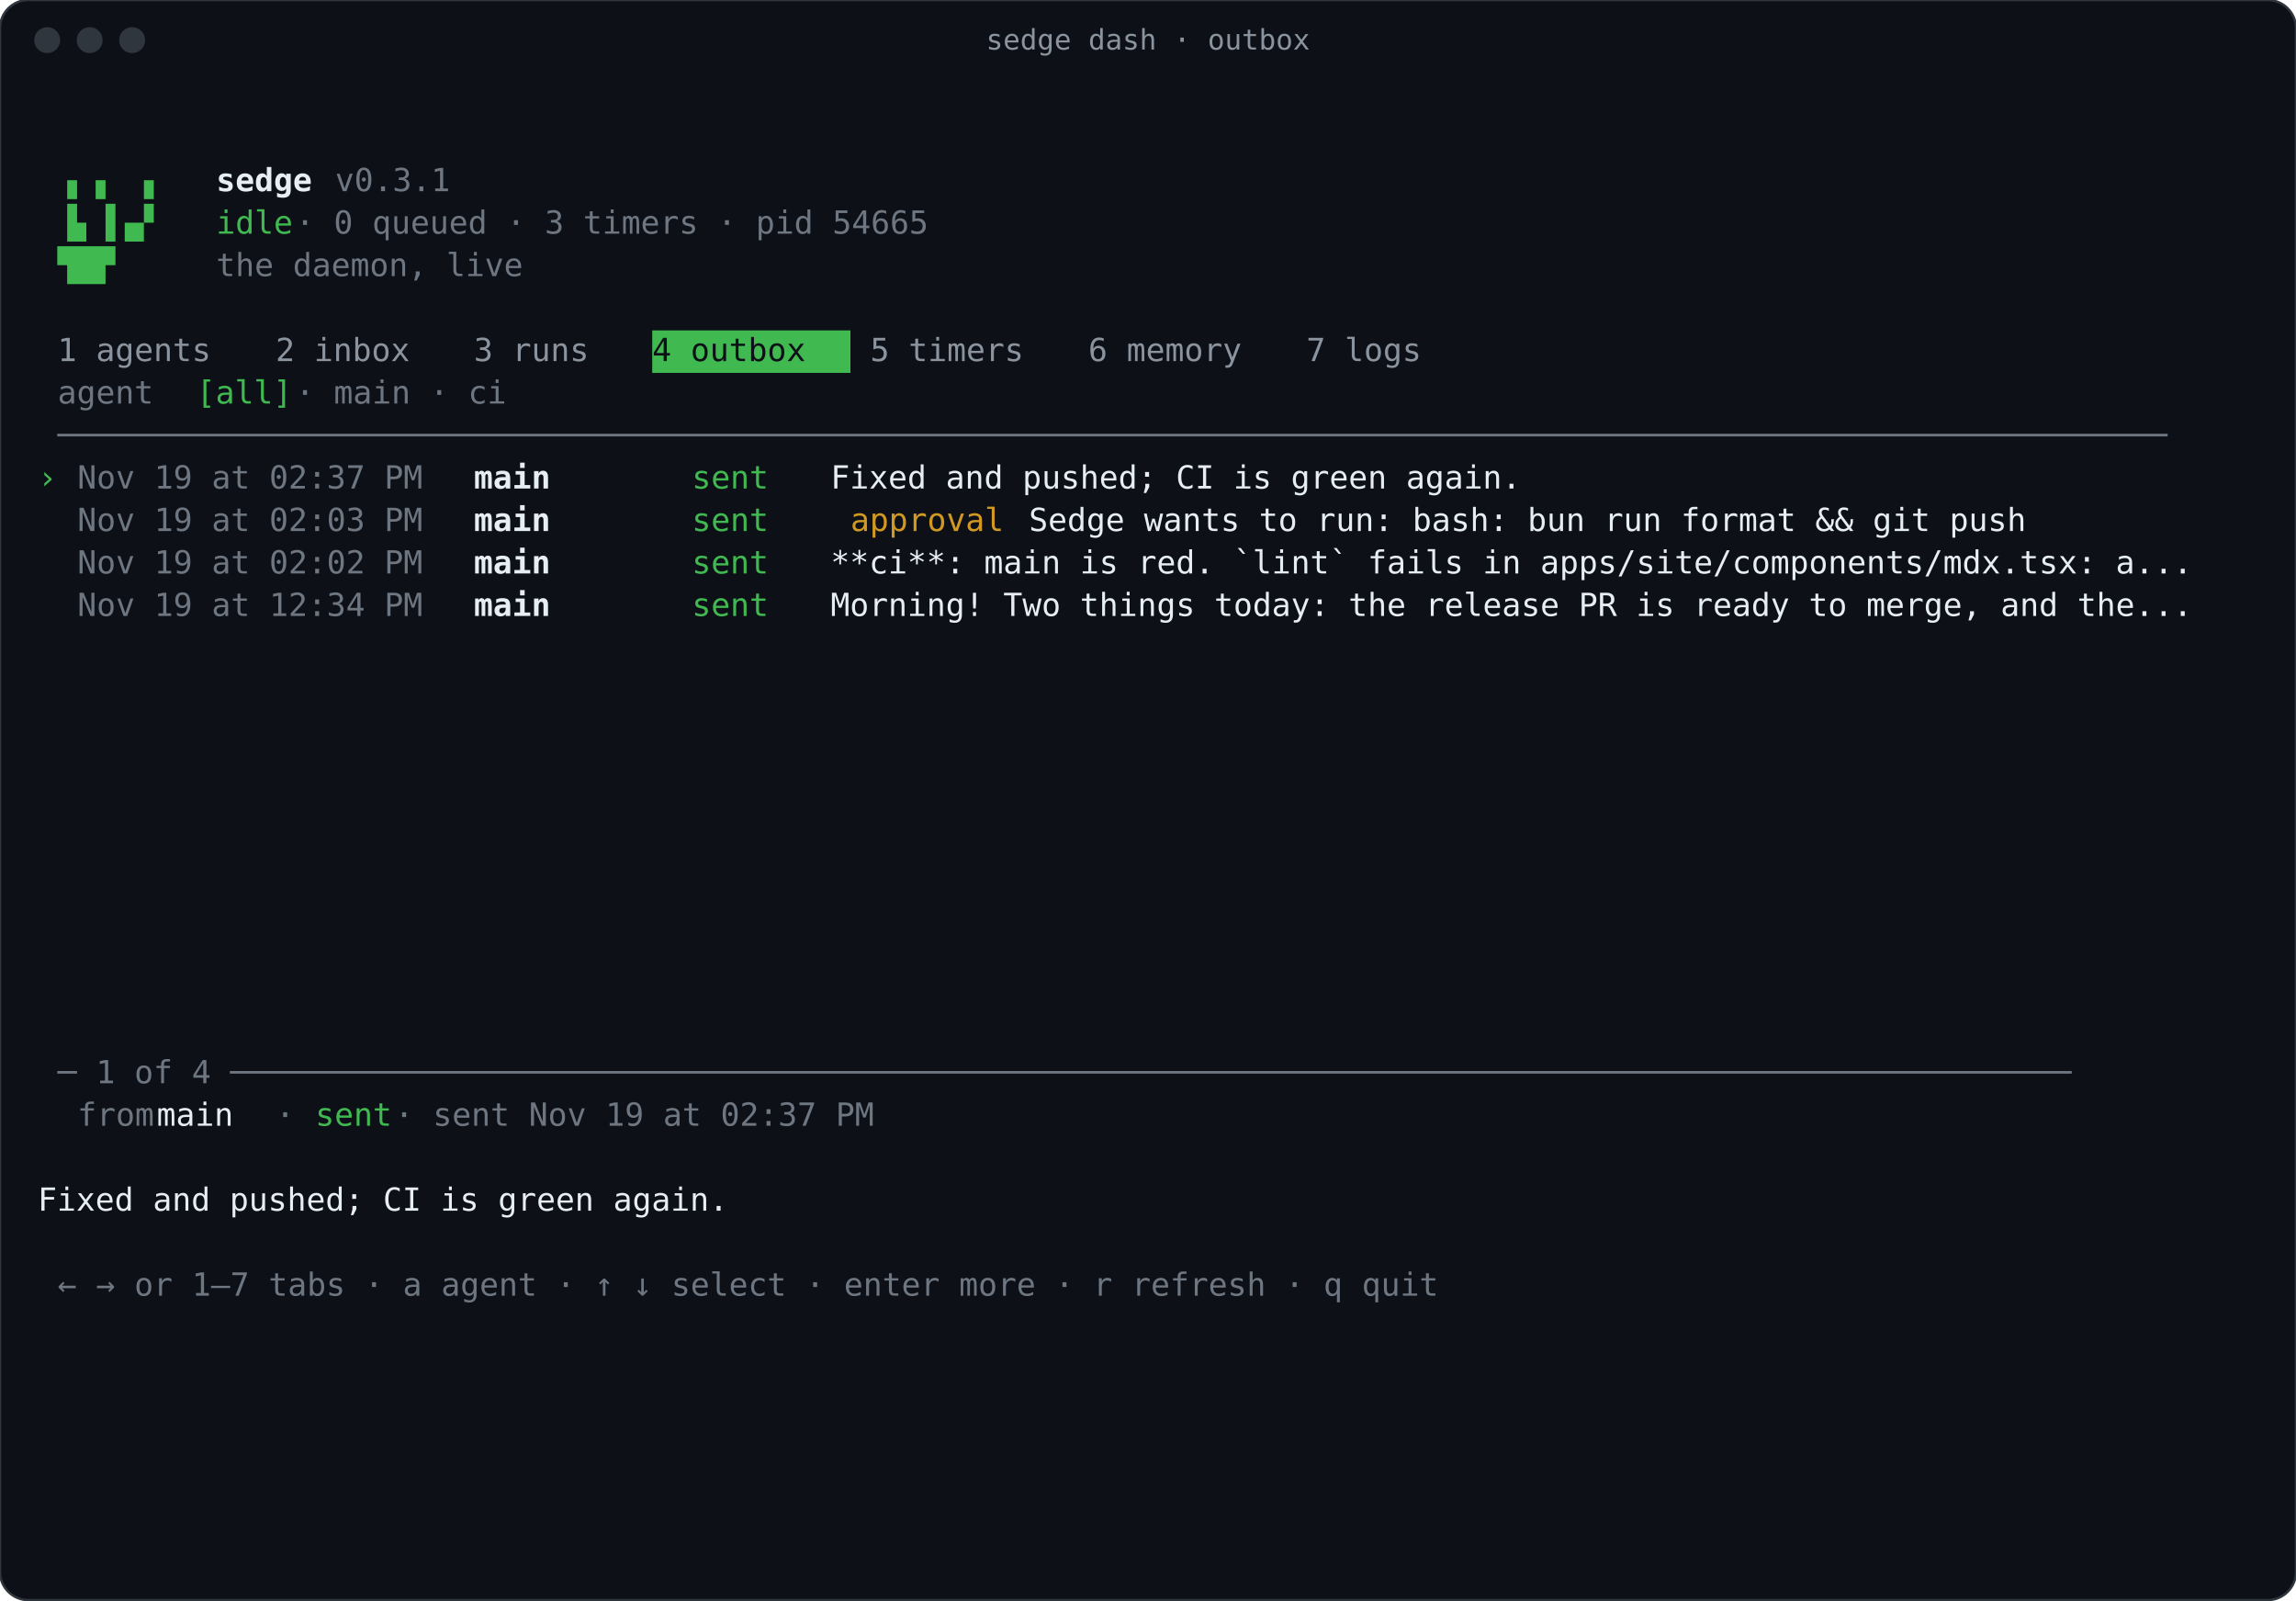
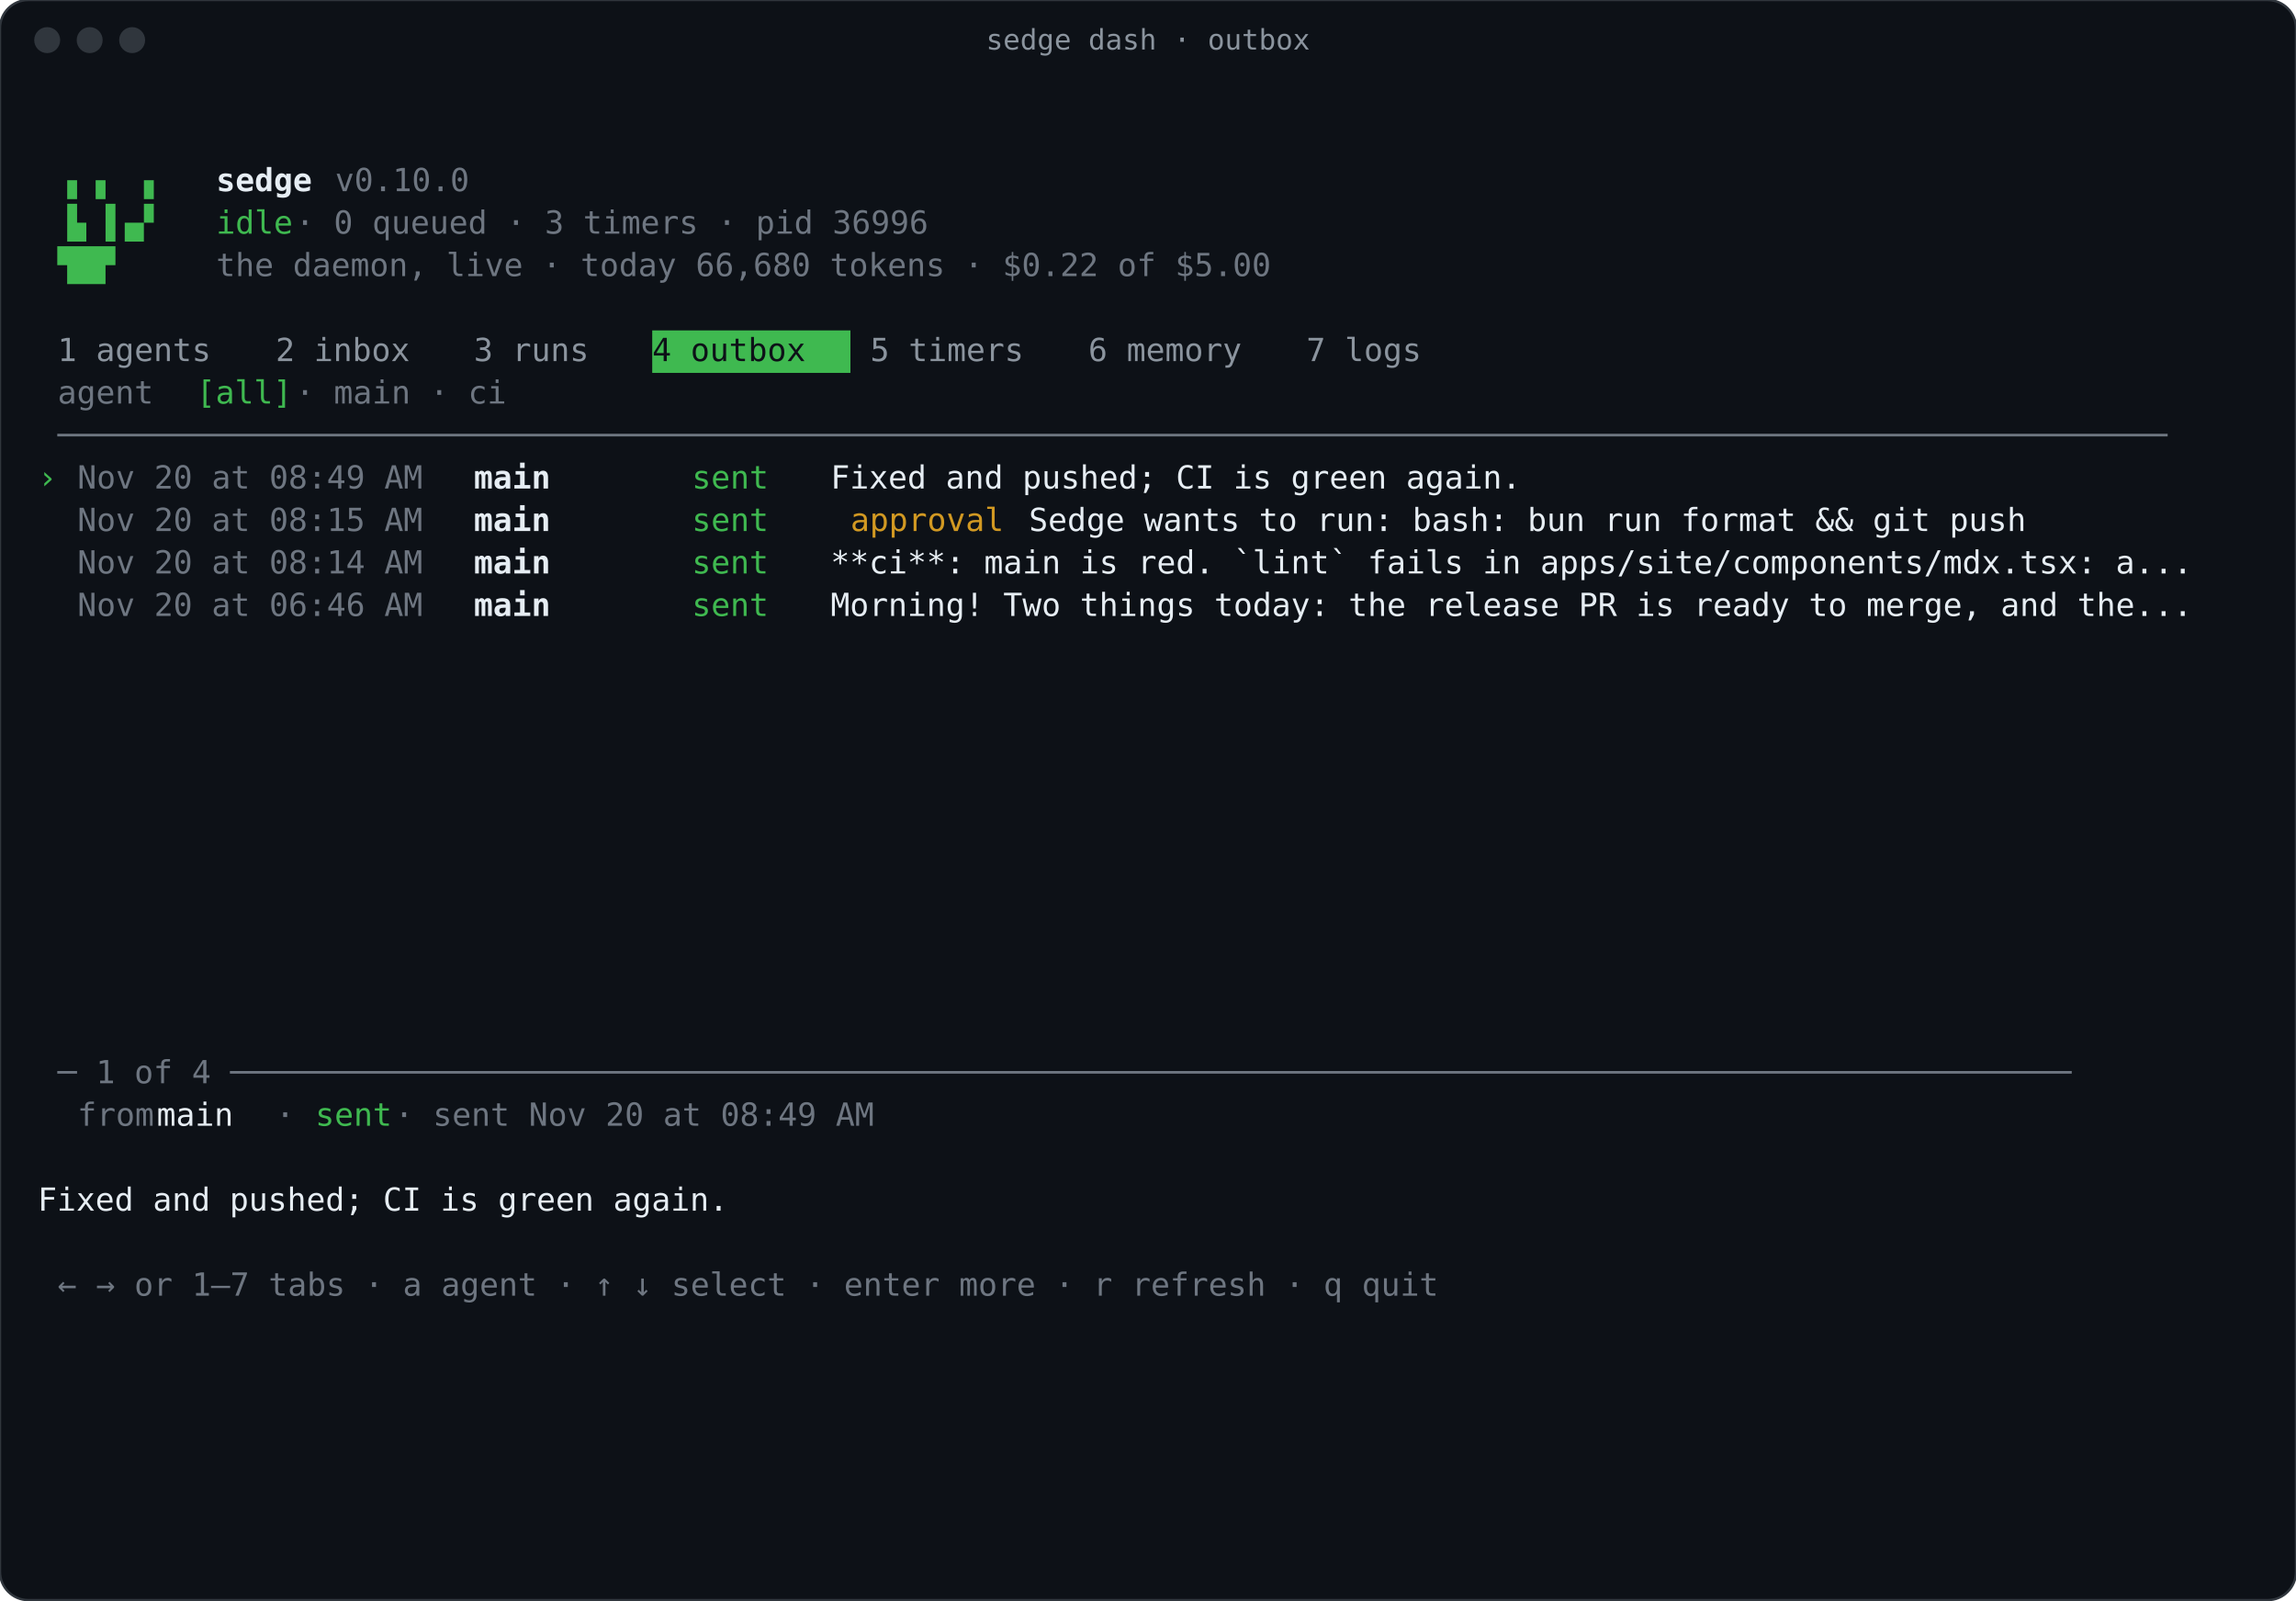
<svg xmlns="http://www.w3.org/2000/svg" viewBox="0 0 973 678" width="973" height="678" role="img" aria-label="sedge dash · outbox">
  <style>text { font-family: "Geist Mono", ui-monospace, SFMono-Regular, Menlo, Consolas, monospace; font-size: 13.5px; white-space: pre; }</style>
  <rect width="973" height="678" rx="12" fill="#0d1117" stroke="#30363d" />
  <circle cx="20" cy="17" r="5.5" fill="#30363d" />
  <circle cx="38" cy="17" r="5.5" fill="#30363d" />
  <circle cx="56" cy="17" r="5.5" fill="#30363d" />
  <text x="486.5" y="21" fill="#8b949e" text-anchor="middle" style="font-size:12px">sedge dash · outbox</text>
  <text x="24.4" y="81" fill="#3fb950" textLength="50.4" lengthAdjust="spacingAndGlyphs">▗ ▖ ▗ </text>
  <text x="91.6" y="81" fill="#e6edf3" font-weight="700" textLength="42" lengthAdjust="spacingAndGlyphs">sedge</text>
-   <text x="142" y="81" fill="#6e7681" textLength="50.4" lengthAdjust="spacingAndGlyphs">v0.3.1</text>
+   <text x="142" y="81" fill="#6e7681" textLength="58.8" lengthAdjust="spacingAndGlyphs">v0.10.0</text>
  <text x="24.4" y="99" fill="#3fb950" textLength="50.4" lengthAdjust="spacingAndGlyphs">▐▖▐▗▞ </text>
  <text x="91.6" y="99" fill="#3fb950" textLength="33.6" lengthAdjust="spacingAndGlyphs">idle</text>
-   <text x="125.2" y="99" fill="#6e7681" textLength="285.6" lengthAdjust="spacingAndGlyphs"> · 0 queued · 3 timers · pid 54665</text>
+   <text x="125.2" y="99" fill="#6e7681" textLength="285.6" lengthAdjust="spacingAndGlyphs"> · 0 queued · 3 timers · pid 36996</text>
  <text x="24.4" y="117" fill="#3fb950" textLength="50.4" lengthAdjust="spacingAndGlyphs"> ▜█▛  </text>
-   <text x="91.6" y="117" fill="#6e7681" textLength="134.4" lengthAdjust="spacingAndGlyphs">the daemon, live</text>
+   <text x="91.6" y="117" fill="#6e7681" textLength="462" lengthAdjust="spacingAndGlyphs">the daemon, live · today 66,680 tokens · $0.22 of $5.00</text>
  <text x="24.4" y="153" fill="#8b949e" textLength="84" lengthAdjust="spacingAndGlyphs"> 1 agents </text>
  <text x="116.8" y="153" fill="#8b949e" textLength="75.6" lengthAdjust="spacingAndGlyphs"> 2 inbox </text>
  <text x="200.8" y="153" fill="#8b949e" textLength="67.2" lengthAdjust="spacingAndGlyphs"> 3 runs </text>
  <rect x="276.4" y="140" width="84" height="18" fill="#3fb950" />
  <text x="276.4" y="153" fill="#0d1117" textLength="84" lengthAdjust="spacingAndGlyphs"> 4 outbox </text>
  <text x="368.8" y="153" fill="#8b949e" textLength="84" lengthAdjust="spacingAndGlyphs"> 5 timers </text>
  <text x="461.2" y="153" fill="#8b949e" textLength="84" lengthAdjust="spacingAndGlyphs"> 6 memory </text>
  <text x="553.6" y="153" fill="#8b949e" textLength="67.2" lengthAdjust="spacingAndGlyphs"> 7 logs </text>
  <text x="24.4" y="171" fill="#6e7681" textLength="42" lengthAdjust="spacingAndGlyphs">agent</text>
  <text x="83.2" y="171" fill="#3fb950" textLength="42" lengthAdjust="spacingAndGlyphs">[all]</text>
  <text x="125.2" y="171" fill="#6e7681" textLength="100.8" lengthAdjust="spacingAndGlyphs"> · main · ci</text>
  <text x="24.4" y="189" fill="#6e7681" textLength="924" lengthAdjust="spacingAndGlyphs">──────────────────────────────────────────────────────────────────────────────────────────────────────────────</text>
  <text x="16" y="207" fill="#3fb950" textLength="8.4" lengthAdjust="spacingAndGlyphs">›</text>
-   <text x="32.8" y="207" fill="#6e7681" textLength="151.2" lengthAdjust="spacingAndGlyphs">Nov 19 at 02:37 PM</text>
+   <text x="32.8" y="207" fill="#6e7681" textLength="151.2" lengthAdjust="spacingAndGlyphs">Nov 20 at 08:49 AM</text>
  <text x="200.8" y="207" fill="#e6edf3" font-weight="700" textLength="84" lengthAdjust="spacingAndGlyphs">main      </text>
  <text x="293.2" y="207" fill="#3fb950" textLength="58.8" lengthAdjust="spacingAndGlyphs">sent   </text>
  <text x="352" y="207" fill="#e6edf3" textLength="604.8" lengthAdjust="spacingAndGlyphs"> Fixed and pushed; CI is green again.                                   </text>
-   <text x="32.8" y="225" fill="#6e7681" textLength="151.2" lengthAdjust="spacingAndGlyphs">Nov 19 at 02:03 PM</text>
+   <text x="32.8" y="225" fill="#6e7681" textLength="151.2" lengthAdjust="spacingAndGlyphs">Nov 20 at 08:15 AM</text>
  <text x="200.8" y="225" fill="#e6edf3" font-weight="700" textLength="84" lengthAdjust="spacingAndGlyphs">main      </text>
  <text x="293.2" y="225" fill="#3fb950" textLength="58.8" lengthAdjust="spacingAndGlyphs">sent   </text>
  <text x="360.4" y="225" fill="#d29922" textLength="75.6" lengthAdjust="spacingAndGlyphs">approval </text>
  <text x="436" y="225" fill="#e6edf3" textLength="520.8" lengthAdjust="spacingAndGlyphs">Sedge wants to run: bash: bun run format &amp;&amp; git push          </text>
-   <text x="32.8" y="243" fill="#6e7681" textLength="151.2" lengthAdjust="spacingAndGlyphs">Nov 19 at 02:02 PM</text>
+   <text x="32.8" y="243" fill="#6e7681" textLength="151.2" lengthAdjust="spacingAndGlyphs">Nov 20 at 08:14 AM</text>
  <text x="200.8" y="243" fill="#e6edf3" font-weight="700" textLength="84" lengthAdjust="spacingAndGlyphs">main      </text>
  <text x="293.2" y="243" fill="#3fb950" textLength="58.8" lengthAdjust="spacingAndGlyphs">sent   </text>
  <text x="352" y="243" fill="#e6edf3" textLength="604.8" lengthAdjust="spacingAndGlyphs"> **ci**: main is red. `lint` fails in apps/site/components/mdx.tsx: a...</text>
-   <text x="32.8" y="261" fill="#6e7681" textLength="151.2" lengthAdjust="spacingAndGlyphs">Nov 19 at 12:34 PM</text>
+   <text x="32.8" y="261" fill="#6e7681" textLength="151.2" lengthAdjust="spacingAndGlyphs">Nov 20 at 06:46 AM</text>
  <text x="200.8" y="261" fill="#e6edf3" font-weight="700" textLength="84" lengthAdjust="spacingAndGlyphs">main      </text>
  <text x="293.2" y="261" fill="#3fb950" textLength="58.8" lengthAdjust="spacingAndGlyphs">sent   </text>
  <text x="352" y="261" fill="#e6edf3" textLength="604.8" lengthAdjust="spacingAndGlyphs"> Morning! Two things today: the release PR is ready to merge, and the...</text>
  <text x="24.4" y="459" fill="#6e7681" textLength="882" lengthAdjust="spacingAndGlyphs">─ 1 of 4 ────────────────────────────────────────────────────────────────────────────────────────────────</text>
  <text x="32.8" y="477" fill="#6e7681" textLength="33.6" lengthAdjust="spacingAndGlyphs">from</text>
  <text x="66.4" y="477" fill="#e6edf3" textLength="50.4" lengthAdjust="spacingAndGlyphs"> main </text>
  <text x="116.8" y="477" fill="#6e7681" textLength="8.4" lengthAdjust="spacingAndGlyphs">·</text>
  <text x="133.6" y="477" fill="#3fb950" textLength="33.6" lengthAdjust="spacingAndGlyphs">sent</text>
-   <text x="167.2" y="477" fill="#6e7681" textLength="218.4" lengthAdjust="spacingAndGlyphs"> · sent Nov 19 at 02:37 PM</text>
+   <text x="167.2" y="477" fill="#6e7681" textLength="218.4" lengthAdjust="spacingAndGlyphs"> · sent Nov 20 at 08:49 AM</text>
  <text x="16" y="513" fill="#e6edf3" textLength="940.8" lengthAdjust="spacingAndGlyphs">  Fixed and pushed; CI is green again.                                                                          </text>
  <text x="24.4" y="549" fill="#6e7681" textLength="604.8" lengthAdjust="spacingAndGlyphs">← → or 1–7 tabs · a agent · ↑ ↓ select · enter more · r refresh · q quit</text>
</svg>
